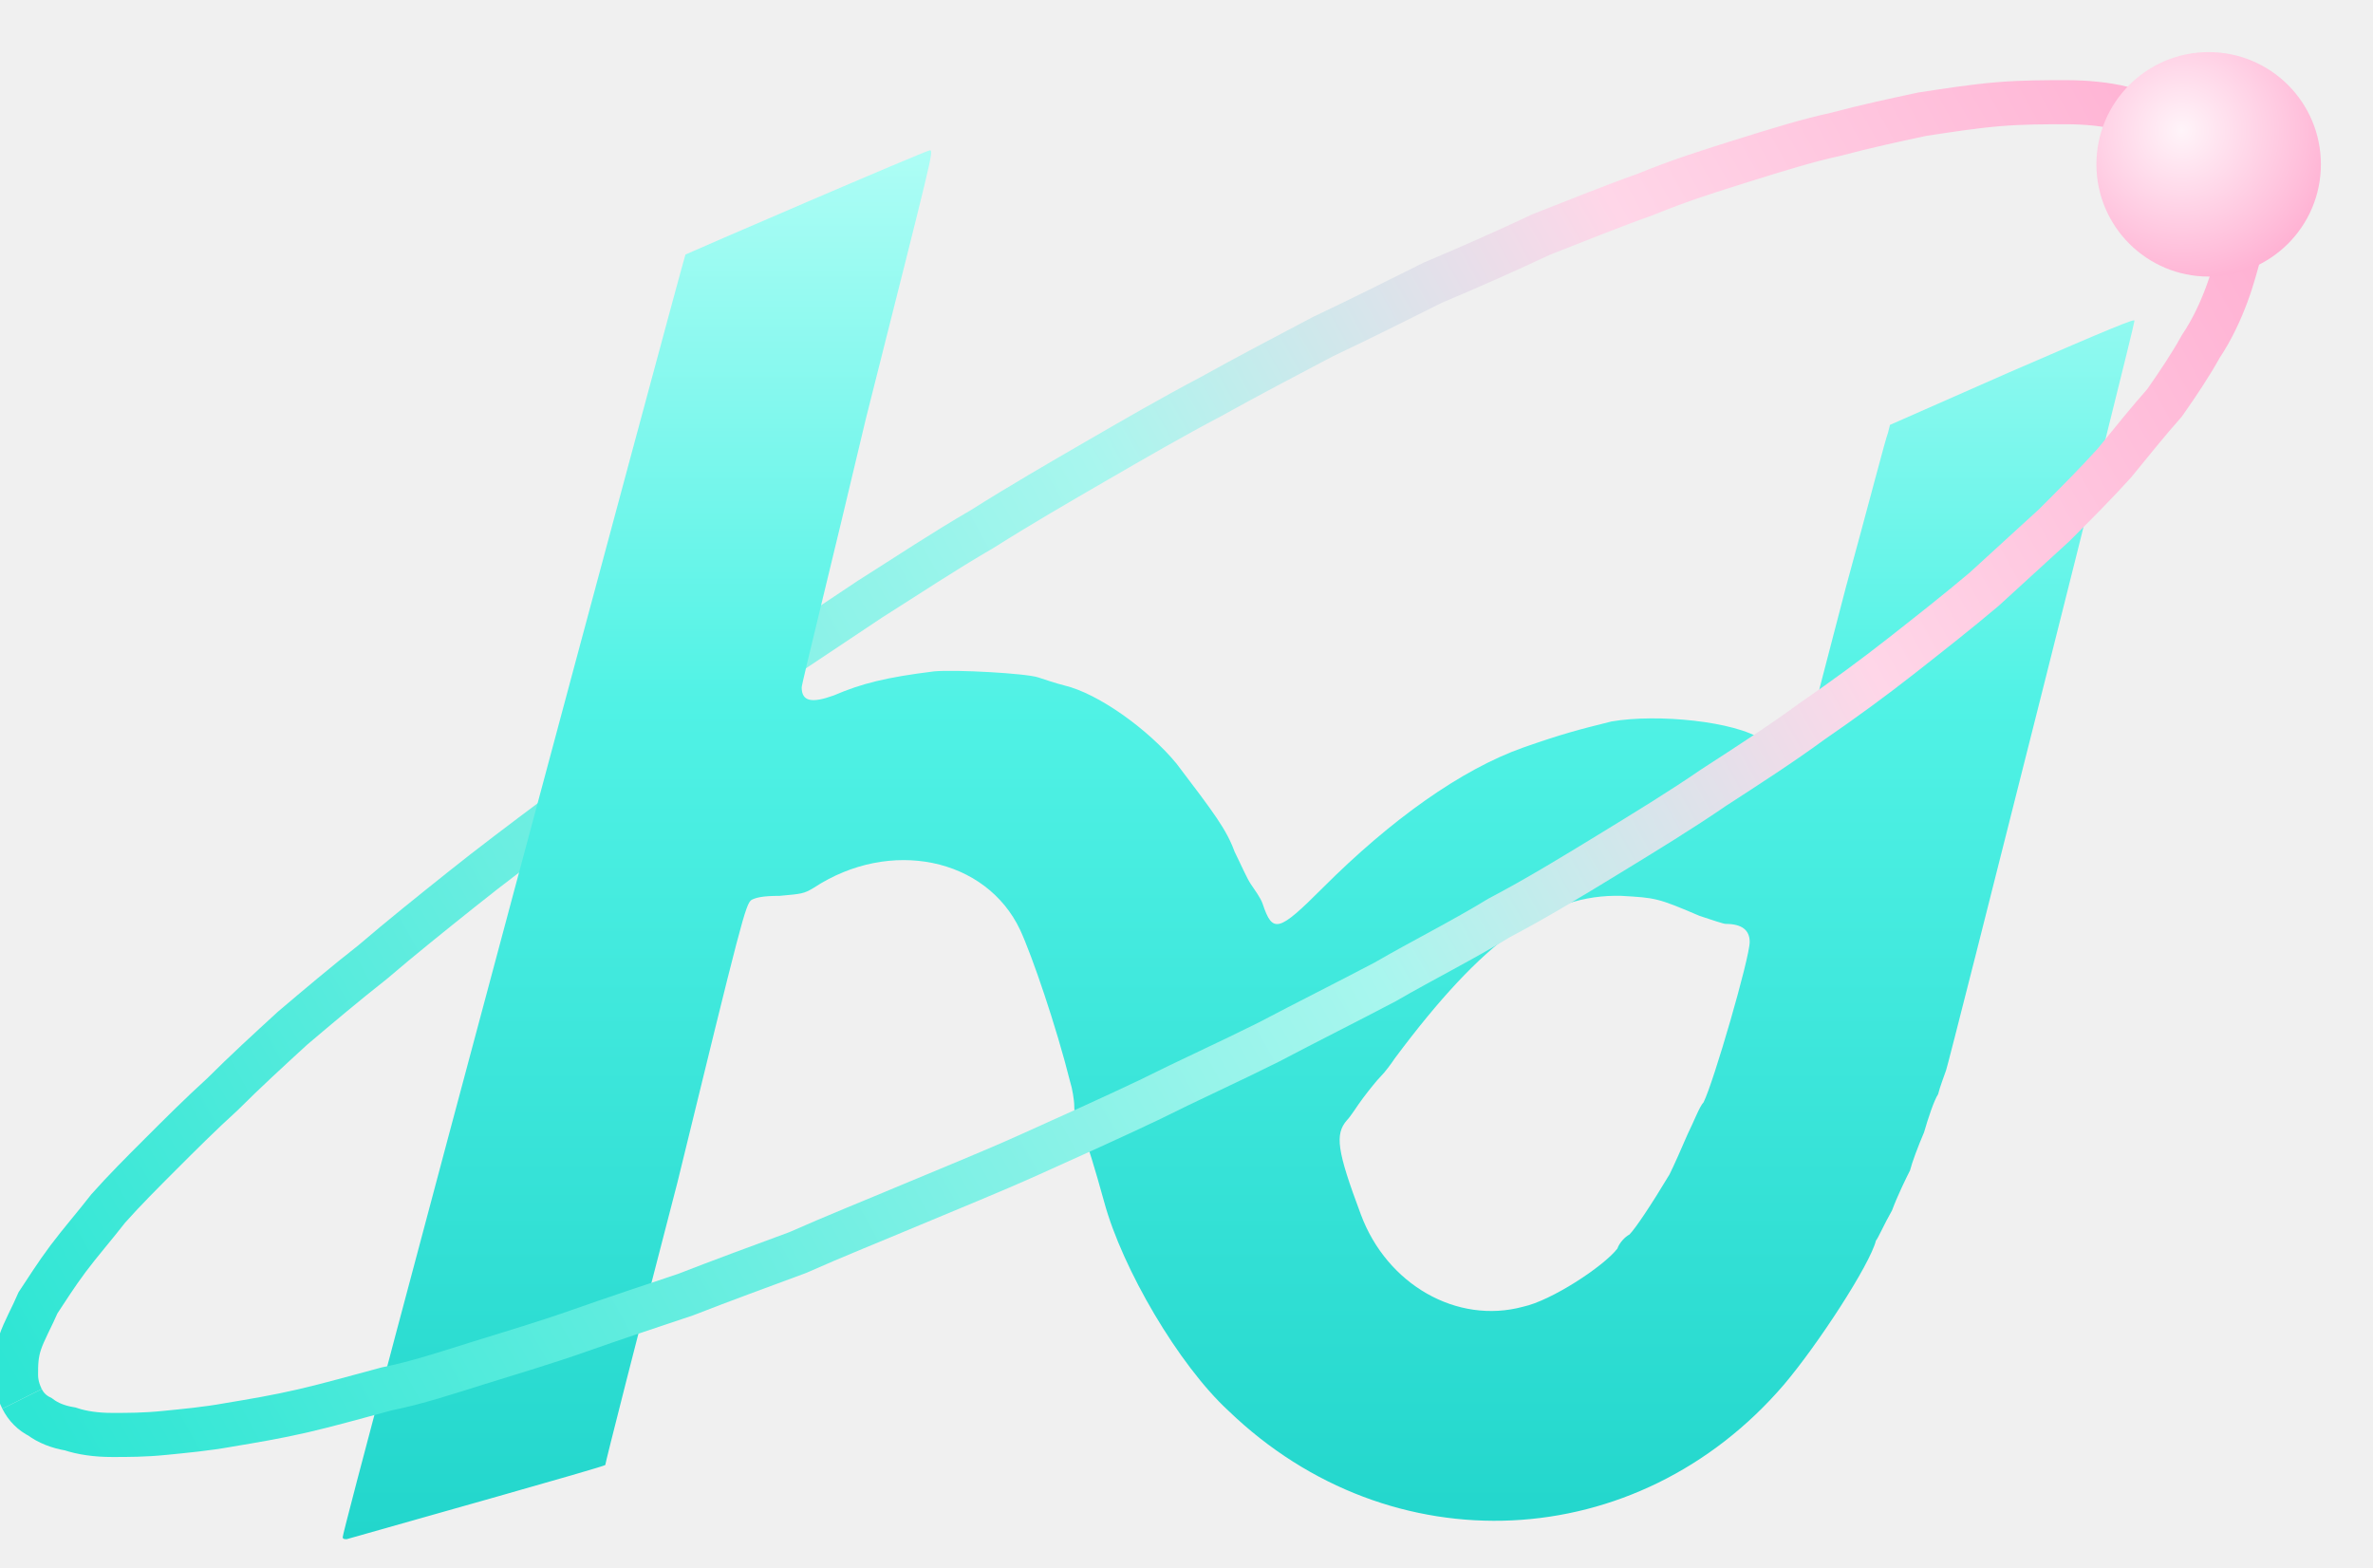
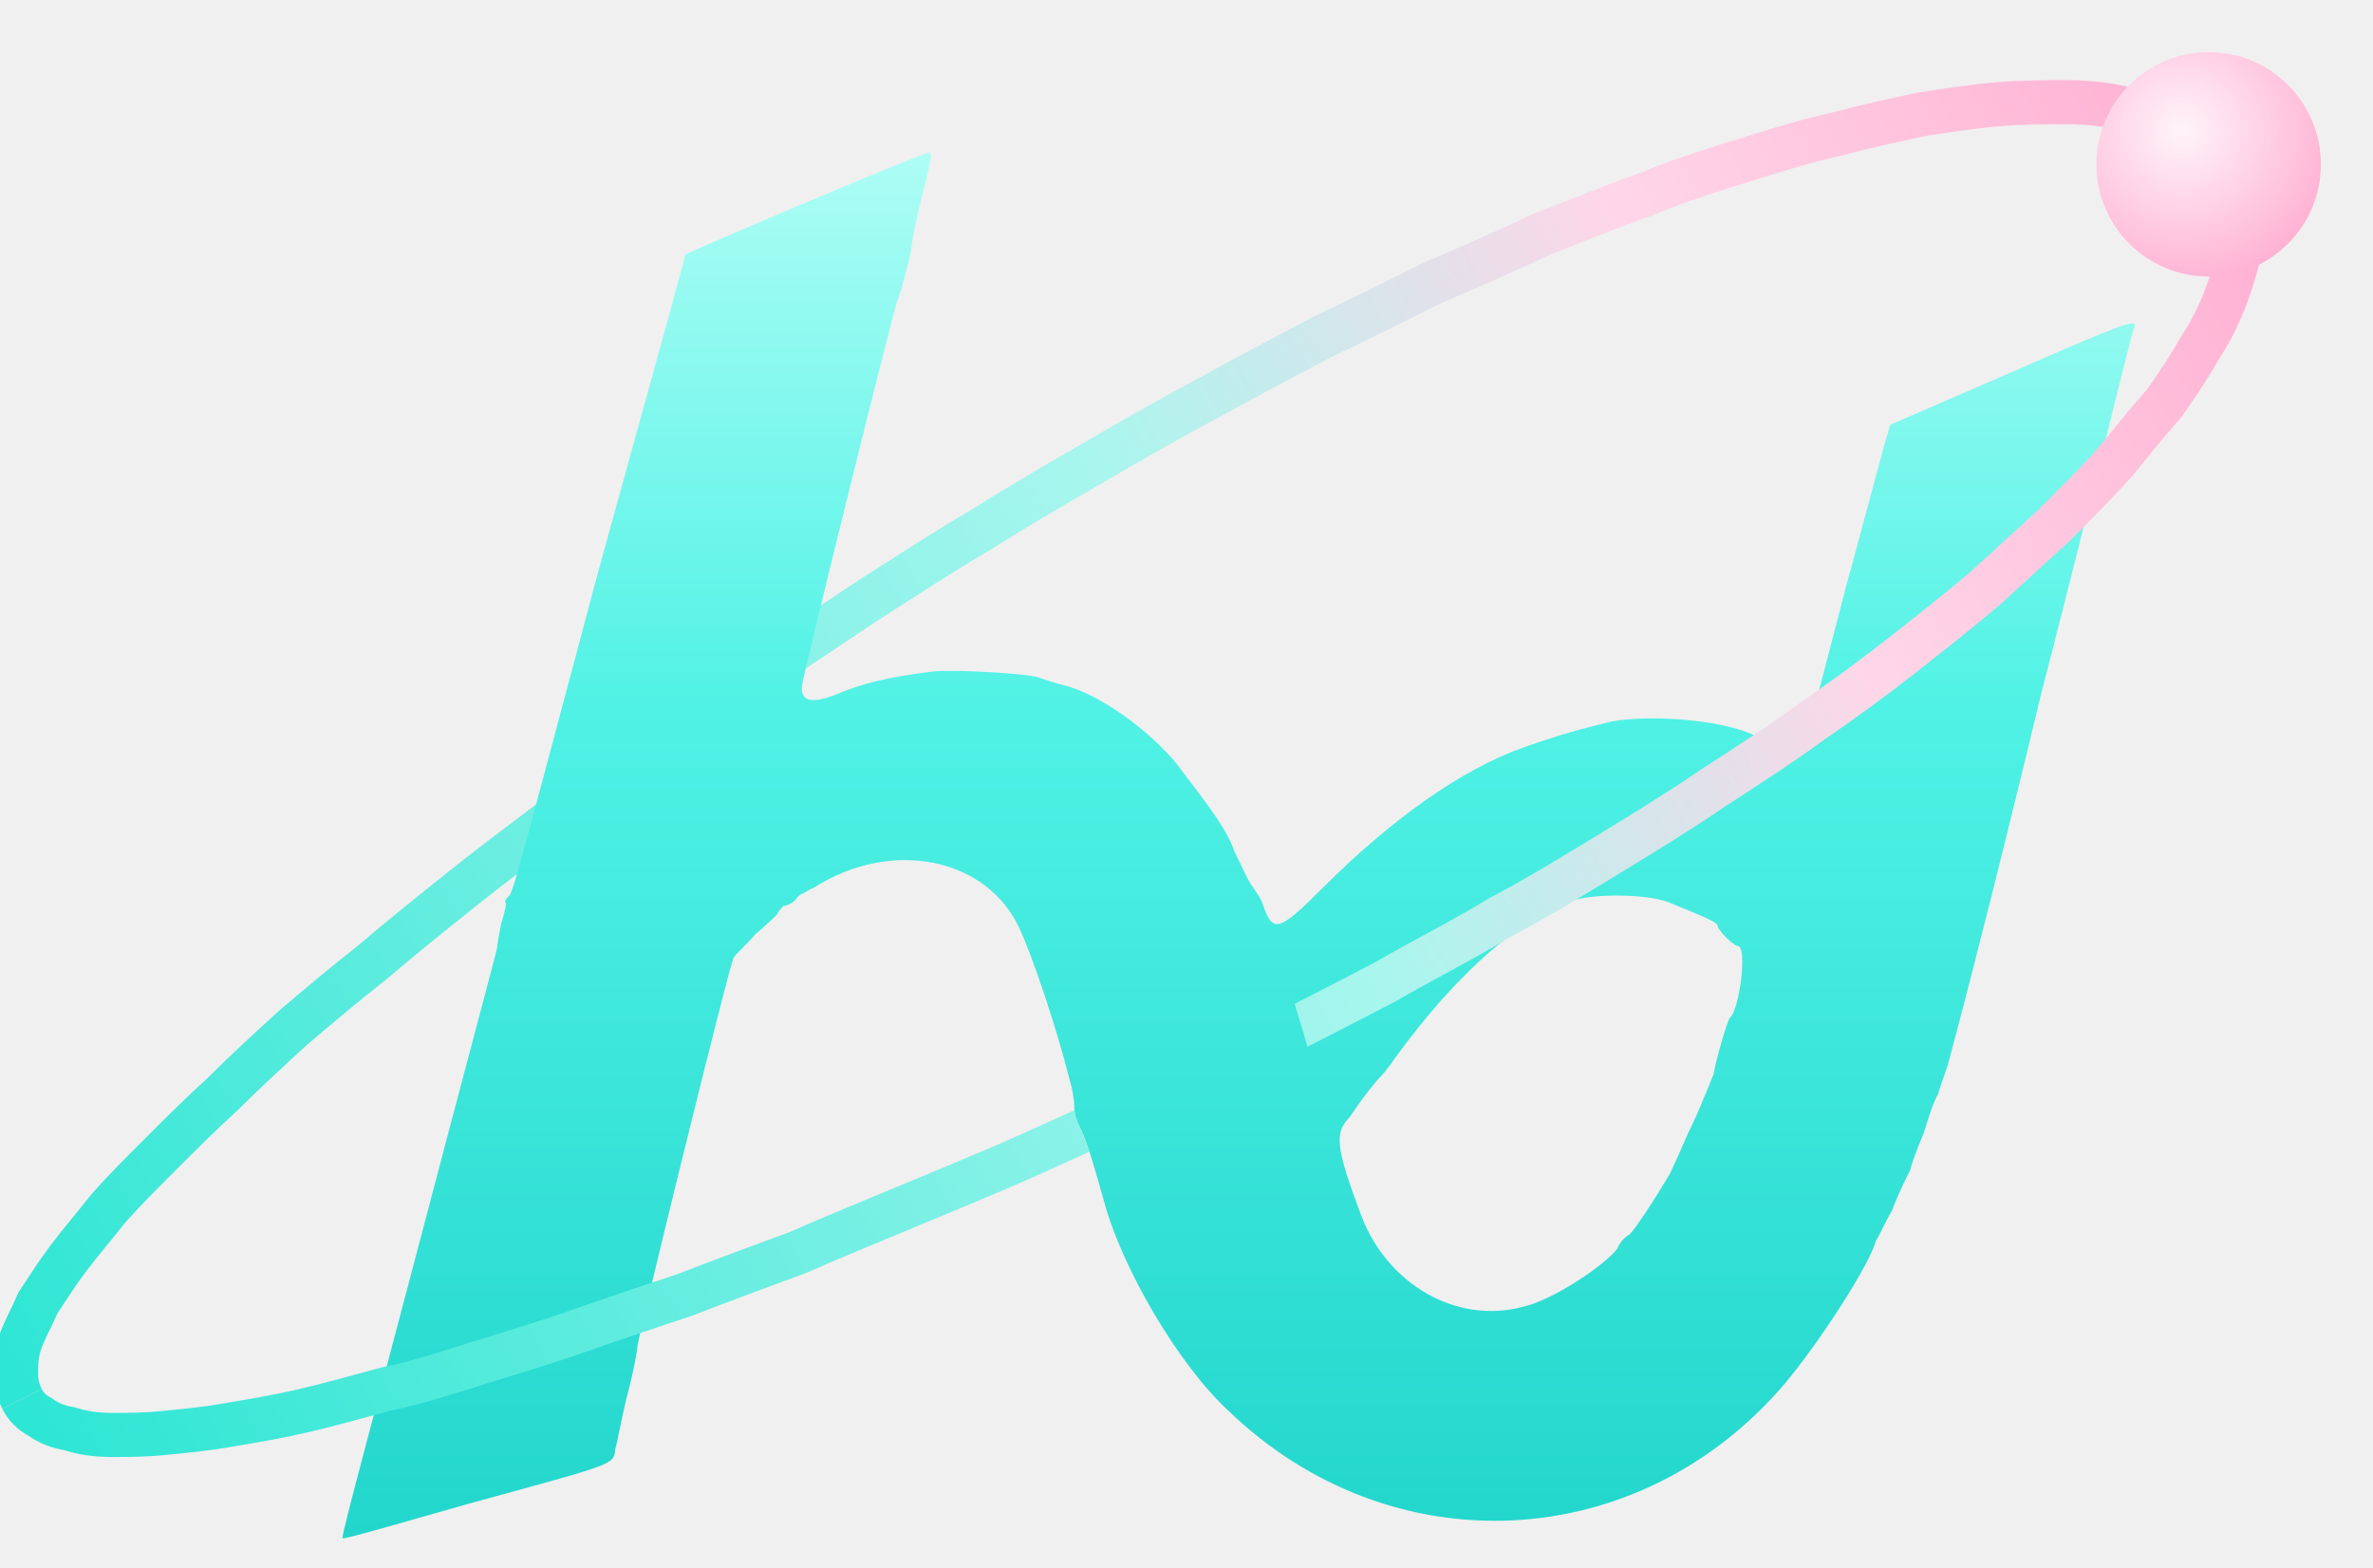
<svg xmlns="http://www.w3.org/2000/svg" viewBox="60 236 1184 782" role="img" aria-label="hd">
  <defs>
    <linearGradient id="hd-ring" x1="71" y1="934" x2="1172" y2="321" gradientUnits="userSpaceOnUse">
      <stop offset="0" style="stop-color:#2ee6d4" />
      <stop offset=".55" style="stop-color:#a8f6ee" />
      <stop offset=".78" style="stop-color:#ffd6e8" />
      <stop offset="1" style="stop-color:#ffb1d3" />
    </linearGradient>
    <radialGradient id="hd-sat" cx=".38" cy=".35" r=".7">
      <stop offset="0" style="stop-color:#fff4f9" />
      <stop offset="1" style="stop-color:#ffb1d3" />
    </radialGradient>
+     <clipPath id="hd-leg">
+       <path d="M540 680L688.9 680L736.9 840L540 840Z" />
+     </clipPath>
+     <mask id="hd-behind-leg" maskUnits="userSpaceOnUse" x="0" y="0" width="1254" height="1254">
+       <rect width="1254" height="1254" fill="#fff" />
+       <path d="M231,1003C230,1003 248,937 269,857C290,777 308,710 308,709C308,708 309,702 310,697C312,691 313,686 312,686C312,685 313,684 314,683C316,682 323,654 358,523C382,436 402,364 402,363C405,361 523,311 524,312C525,313 524,319 520,334C517,346 515,356 515,358C515,361 509,384 508,385C507,386 460,575 460,579C460,586 465,587 476,583C490,577 502,574 526,571C537,570 572,572 578,574C581,575 587,577 591,578C608,582 633,600 647,617C666,642 672,650 676,661C679,667 682,674 684,677C686,680 689,684 690,687C695,702 698,701 720,679C754,645 789,620 820,609C840,602 848,600 864,596C887,592 926,596 939,605C947,610 950,610 957,606L962,602L981,529C992,489 1001,454 1002,452L1003,448L1063,422C1120,397 1126,395 1125,399C1124,400 1104,483 1078,584C1054,684 1032,768 1031,770C1030,773 1028,778 1027,782C1025,785 1022,794 1020,801C1017,808 1014,816 1013,820C1011,824 1007,832 1004,840C1000,847 997,854 996,855C993,867 967,907 950,927C877,1012 754,1018 673,940C648,917 620,869 611,836C606,818 603,808 600,801C597,795 596,792 596,788C596,785 595,779 594,776C587,748 575,713 569,700C553,664 505,654 466,679C463,680 461,682 460,682C460,682 458,683 457,685C456,686 453,688 451,688C450,689 448,691 448,692C447,693 442,698 437,702C432,708 427,712 426,714C424,717 378,904 378,908C378,910 376,921 373,932C370,944 368,956 367,959C366,967 368,966 295,986C225,1006 231,1004 231,1003ZM820,888C834,885 860,868 867,859C868,856 871,853 873,852C876,849 884,837 893,822C895,818 899,809 902,802C905,796 909,787 910,784C912,780 914,774 915,772C916,765 922,745 923,744C928,740 932,708 927,708C925,708 917,700 917,698C917,696 909,693 892,686C881,682 856,682 846,685C820,693 788,720 756,764C754,767 751,771 749,773C747,775 743,780 740,784C737,788 734,793 732,795C726,802 727,810 739,842C752,877 787,897 820,888Z" fill="#000" clip-path="url(#hd-leg)" />
+     </mask>
    <linearGradient id="hd-fill" x1="0" y1="1003" x2="0" y2="311" gradientUnits="userSpaceOnUse">
      <stop offset="0" style="stop-color:#22d6cc" />
      <stop offset=".6" style="stop-color:#50f2e5" />
      <stop offset="1" style="stop-color:#aefdf5" />
    </linearGradient>
  </defs>
  <path d="M71 934C69 930 68 926 68 922C68 917 68 912 70 906C72 900 76 893 79 886C83 880 88 872 94 864C100 856 107 848 114 839C122 830 131 821 140 812C150 802 160 792 171 782C182 771 194 760 206 749C219 738 232 727 246 716C260 704 275 692 290 680C305 668 321 656 337 644C353 632 370 620 387 608C404 595 422 583 440 571C458 559 476 547 494 535C513 523 531 511 550 500C569 488 588 477 607 466C626 455 645 444 664 434C682 424 701 414 720 404C739 395 757 386 775 377C794 369 812 361 829 353C847 346 864 339 881 333C898 326 914 321 930 316C946 311 962 306 976 303C991 299 1005 296 1019 293C1032 291 1045 289 1057 288C1069 287 1080 287 1091 287C1101 287 1111 288 1119 290C1128 292 1136 294 1143 297C1150 300 1155 303 1160 307C1165 311 1169 316 1172 322" fill="none" stroke="url(#hd-ring)" stroke-width="22" />
-   <path d="M231,1003C230,1002 401,365 402,363C404,362 522,311 524,311C526,311 525,314 492,445C475,517 460,577 460,579C460,586 465,587 476,583C490,577 502,574 526,571C537,570 572,572 578,574C581,575 587,577 591,578C608,582 633,600 647,617C666,642 672,650 676,661C679,667 682,674 684,677C686,680 689,684 690,687C695,702 698,701 720,679C754,645 789,620 820,609C840,602 848,600 864,596C887,592 926,596 939,605C947,610 950,610 957,606L962,602L981,529C992,489 1001,454 1002,452L1003,448L1062,422C1115,399 1125,395 1125,396C1125,399 1032,768 1031,770C1030,773 1028,778 1027,782C1025,785 1022,794 1020,801C1017,808 1014,816 1013,820C1011,824 1007,832 1004,840C1000,847 997,854 996,855C993,867 967,907 950,927C877,1012 754,1018 673,940C648,917 620,869 611,836C606,818 603,808 600,801C597,795 596,792 596,788C596,785 595,779 594,776C587,748 575,713 569,700C552,664 504,654 466,679C461,682 460,682 449,683C440,683 437,684 435,685C432,687 430,695 398,826C378,903 362,966 362,967C361,968 261,996 233,1004C232,1004 231,1004 231,1003ZM820,888C834,885 860,868 867,859C868,856 871,853 873,852C876,849 884,837 893,822C895,818 899,809 902,802C905,796 908,788 910,786C915,776 933,714 933,706C933,700 929,697 921,697C920,697 914,695 908,693C887,684 886,684 869,683C832,682 800,705 756,764C754,767 751,771 749,773C747,775 743,780 740,784C737,788 734,793 732,795C726,802 727,810 739,842C752,877 787,897 820,888Z" fill="url(#hd-fill)" />
-   <path d="M1172 322C1175 327 1177 333 1178 339C1179 345 1179 352 1178 360C1176 367 1174 375 1171 383C1168 391 1164 400 1158 409C1153 418 1147 427 1140 437C1132 446 1124 456 1115 467C1106 477 1096 487 1085 498C1074 508 1062 519 1050 530C1037 541 1023 552 1009 563C995 574 980 585 964 596C949 607 932 618 915 629C899 640 881 651 863 662C845 673 827 684 808 694C790 705 770 715 751 726C732 736 712 746 693 756C673 766 653 775 633 785C614 794 594 803 574 812C554 821 534 829 515 837C496 845 476 853 458 861C439 868 420 875 402 882C384 888 366 894 349 900C332 906 315 911 299 916C283 921 268 926 253 929C238 933 224 937 211 940C198 943 186 945 174 947C163 949 152 950 142 951C132 952 124 952 116 952C108 952 101 951 95 949C89 948 84 946 80 943C76 941 73 938 71 934" fill="none" stroke="url(#hd-ring)" stroke-width="22" />
+   <path d="M231,1003C230,1003 248,937 269,857C290,777 308,710 308,709C308,708 309,702 310,697C312,691 313,686 312,686C312,685 313,684 314,683C316,682 323,654 358,523C382,436 402,364 402,363C405,361 523,311 524,312C525,313 524,319 520,334C517,346 515,356 515,358C515,361 509,384 508,385C507,386 460,575 460,579C460,586 465,587 476,583C490,577 502,574 526,571C537,570 572,572 578,574C581,575 587,577 591,578C608,582 633,600 647,617C666,642 672,650 676,661C679,667 682,674 684,677C686,680 689,684 690,687C695,702 698,701 720,679C754,645 789,620 820,609C840,602 848,600 864,596C887,592 926,596 939,605C947,610 950,610 957,606L962,602L981,529C992,489 1001,454 1002,452L1003,448L1063,422C1120,397 1126,395 1125,399C1124,400 1104,483 1078,584C1054,684 1032,768 1031,770C1030,773 1028,778 1027,782C1025,785 1022,794 1020,801C1017,808 1014,816 1013,820C1011,824 1007,832 1004,840C1000,847 997,854 996,855C993,867 967,907 950,927C877,1012 754,1018 673,940C648,917 620,869 611,836C606,818 603,808 600,801C597,795 596,792 596,788C596,785 595,779 594,776C587,748 575,713 569,700C553,664 505,654 466,679C463,680 461,682 460,682C460,682 458,683 457,685C456,686 453,688 451,688C450,689 448,691 448,692C447,693 442,698 437,702C432,708 427,712 426,714C424,717 378,904 378,908C378,910 376,921 373,932C370,944 368,956 367,959C366,967 368,966 295,986C225,1006 231,1004 231,1003ZM820,888C834,885 860,868 867,859C868,856 871,853 873,852C876,849 884,837 893,822C895,818 899,809 902,802C905,796 909,787 910,784C912,780 914,774 915,772C916,765 922,745 923,744C928,740 932,708 927,708C925,708 917,700 917,698C917,696 909,693 892,686C881,682 856,682 846,685C820,693 788,720 756,764C754,767 751,771 749,773C747,775 743,780 740,784C737,788 734,793 732,795C726,802 727,810 739,842C752,877 787,897 820,888Z" fill="url(#hd-fill)" />
+   <path d="M1172 322C1175 327 1177 333 1178 339C1179 345 1179 352 1178 360C1176 367 1174 375 1171 383C1168 391 1164 400 1158 409C1153 418 1147 427 1140 437C1132 446 1124 456 1115 467C1106 477 1096 487 1085 498C1074 508 1062 519 1050 530C1037 541 1023 552 1009 563C995 574 980 585 964 596C949 607 932 618 915 629C899 640 881 651 863 662C845 673 827 684 808 694C790 705 770 715 751 726C732 736 712 746 693 756C673 766 653 775 633 785C614 794 594 803 574 812C554 821 534 829 515 837C496 845 476 853 458 861C439 868 420 875 402 882C384 888 366 894 349 900C332 906 315 911 299 916C283 921 268 926 253 929C238 933 224 937 211 940C198 943 186 945 174 947C163 949 152 950 142 951C132 952 124 952 116 952C108 952 101 951 95 949C89 948 84 946 80 943C76 941 73 938 71 934" fill="none" stroke="url(#hd-ring)" stroke-width="22" mask="url(#hd-behind-leg)" />
  <circle cx="1162" cy="318" r="56" fill="url(#hd-sat)" />
</svg>
